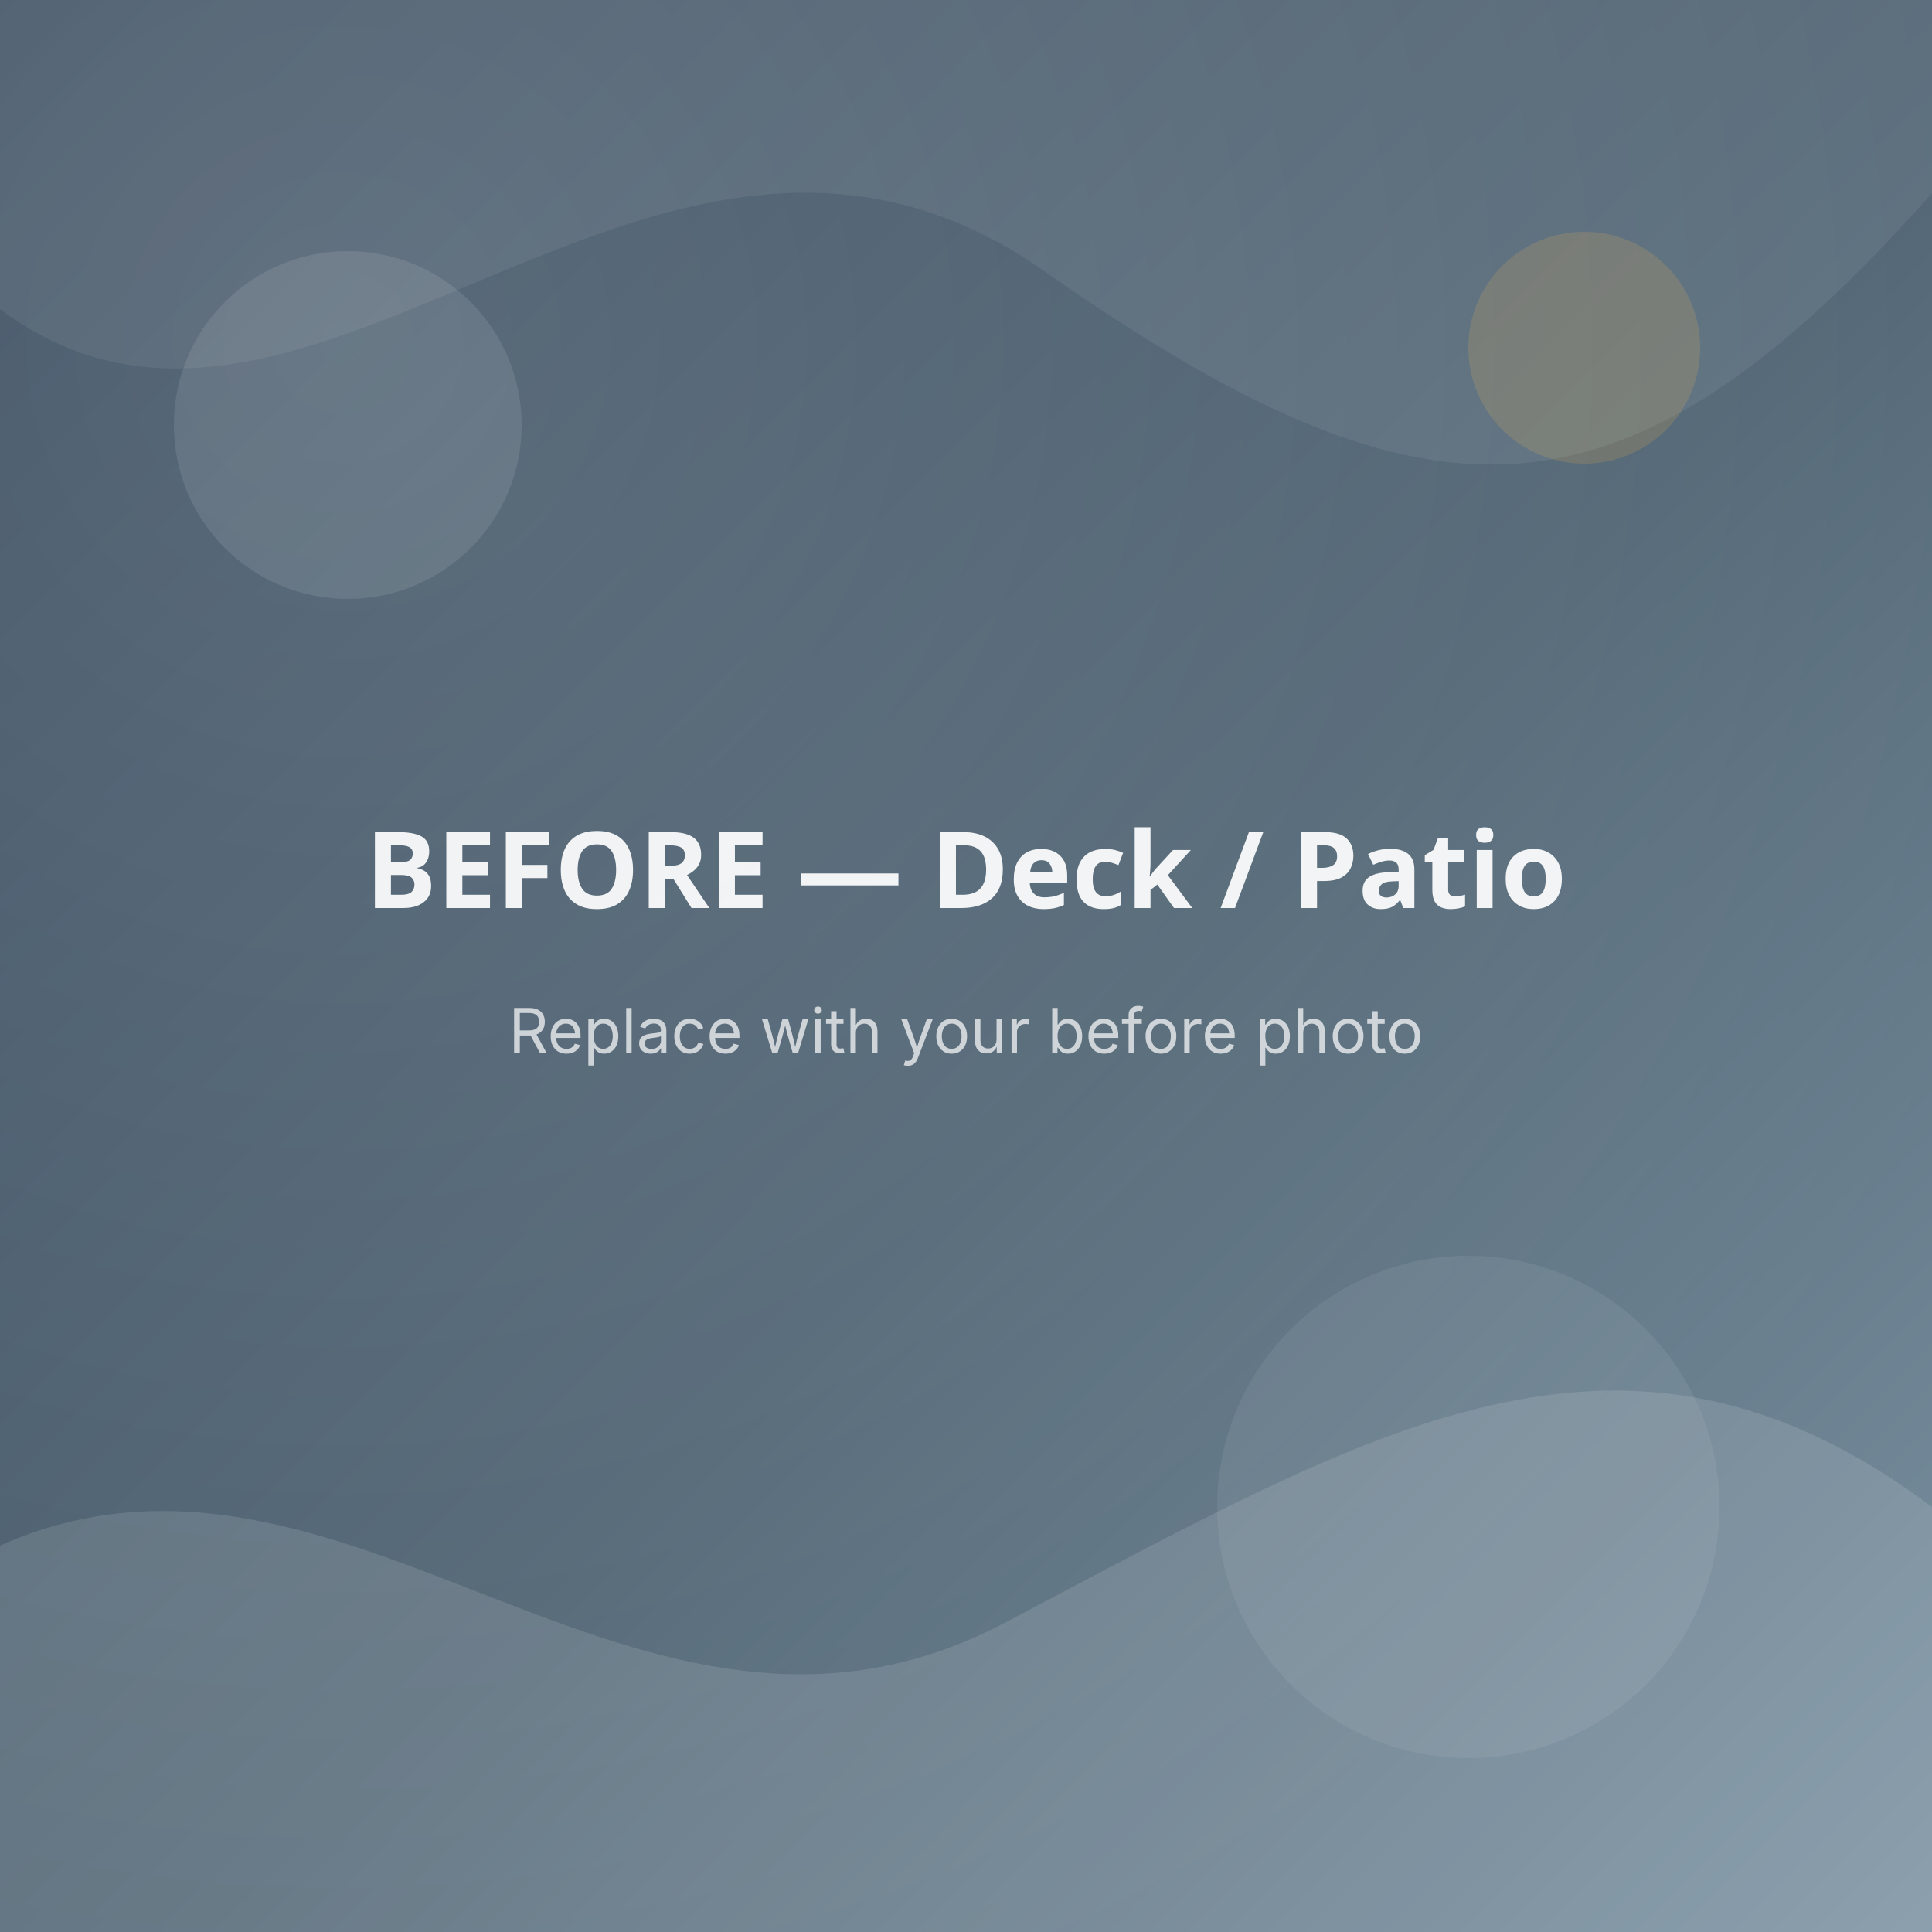
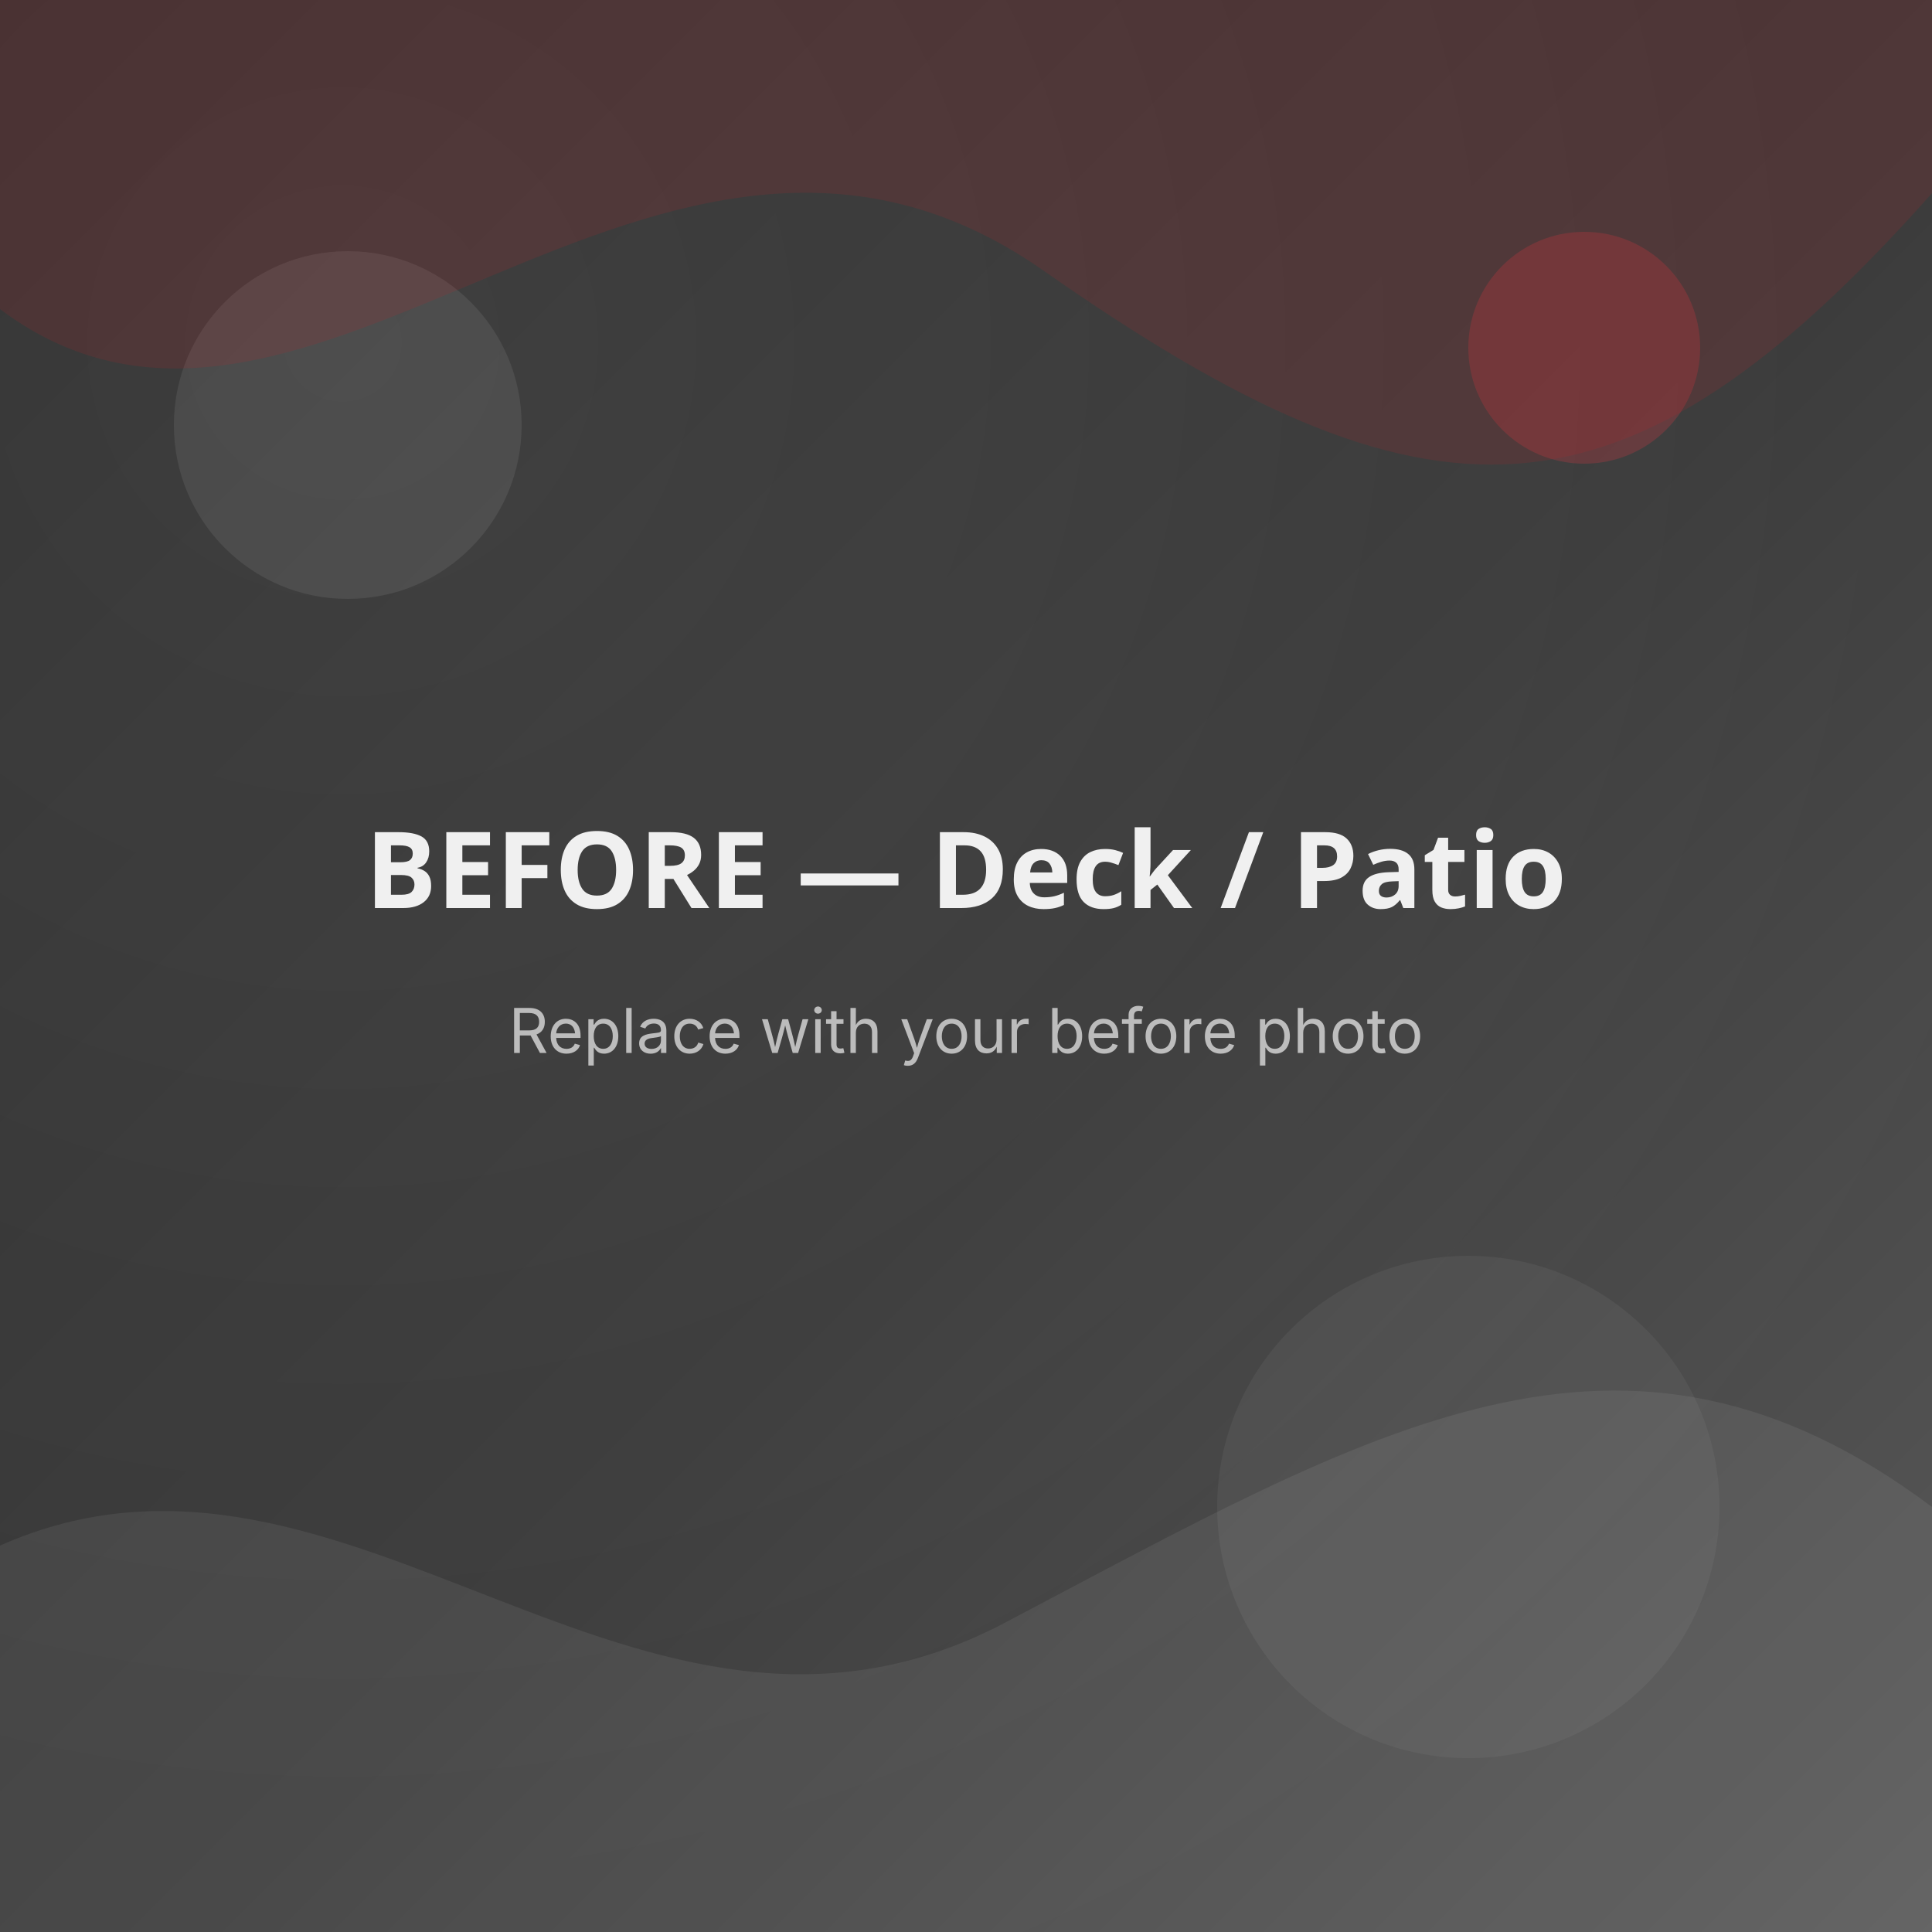
<svg xmlns="http://www.w3.org/2000/svg" width="900" height="900" viewBox="0 0 900 900" role="img" aria-label="BEFORE — Deck / Patio">
  <defs>
    <linearGradient id="bg" x1="0" y1="0" x2="1" y2="1">
-       <stop offset="0%" stop-color="#33465a" />
-       <stop offset="55%" stop-color="#526675" />
-       <stop offset="100%" stop-color="#7c93a3" />
+       <stop offset="0%" stop-color="#2a2a2a" />
+       <stop offset="55%" stop-color="#3a3a3a" />
+       <stop offset="100%" stop-color="#5a5a5a" />
    </linearGradient>
    <radialGradient id="glow" cx="0.18" cy="0.18" r="0.9">
-       <stop offset="0%" stop-color="rgba(255,255,255,0.28)" />
+       <stop offset="0%" stop-color="rgba(255,255,255,0.14)" />
      <stop offset="100%" stop-color="rgba(255,255,255,0)" />
    </radialGradient>
  </defs>
  <rect width="100%" height="100%" fill="url(#bg)" />
  <rect width="100%" height="100%" fill="url(#glow)" opacity="0.5" />
-   <circle cx="162.0" cy="198.0" r="81.0" fill="rgba(255,255,255,0.10)" />
-   <circle cx="738.0" cy="162.0" r="54.0" fill="rgba(217,169,78,0.20)" />
-   <circle cx="684.0" cy="702.0" r="117.0" fill="rgba(255,255,255,0.07)" />
-   <path d="M0 720.0 C 162.0 648.0, 297.0 846.0, 468.0 756.0 S 756.0 594.0, 900 702.0 V 900 H 0 Z" fill="rgba(255,255,255,0.12)" />
-   <path d="M0 144.0 C 144.0 252, 306.0 0, 486 126 S 756.0 252, 900 90.0 V0 H0 Z" fill="rgba(255,255,255,0.07)" />
+   <circle cx="162.0" cy="198.0" r="81.0" fill="rgba(255,255,255,0.08)" />
+   <circle cx="738.0" cy="162.0" r="54.0" fill="rgba(230,57,70,0.24)" />
+   <circle cx="684.0" cy="702.0" r="117.0" fill="rgba(255,255,255,0.05)" />
+   <path d="M0 720.0 C 162.0 648.0, 297.0 846.0, 468.0 756.0 S 756.0 594.0, 900 702.0 V 900 H 0 Z" fill="rgba(255,255,255,0.07)" />
+   <path d="M0 144.0 C 144.0 252, 306.0 0, 486 126 S 756.0 252, 900 90.0 V0 H0 Z" fill="rgba(200,30,40,0.14)" />
  <text x="50%" y="423.0" text-anchor="middle" font-family="Poppins, sans-serif" font-size="49.5" font-weight="700" fill="rgba(255,255,255,0.92)">BEFORE — Deck / Patio</text>
-   <text x="50%" y="490.5" text-anchor="middle" font-family="Inter, sans-serif" font-size="28.8" fill="rgba(255,255,255,0.7)">Replace with your before photo</text>
+   <text x="50%" y="490.5" text-anchor="middle" font-family="Inter, sans-serif" font-size="28.8" fill="rgba(255,255,255,0.65)">Replace with your before photo</text>
</svg>
